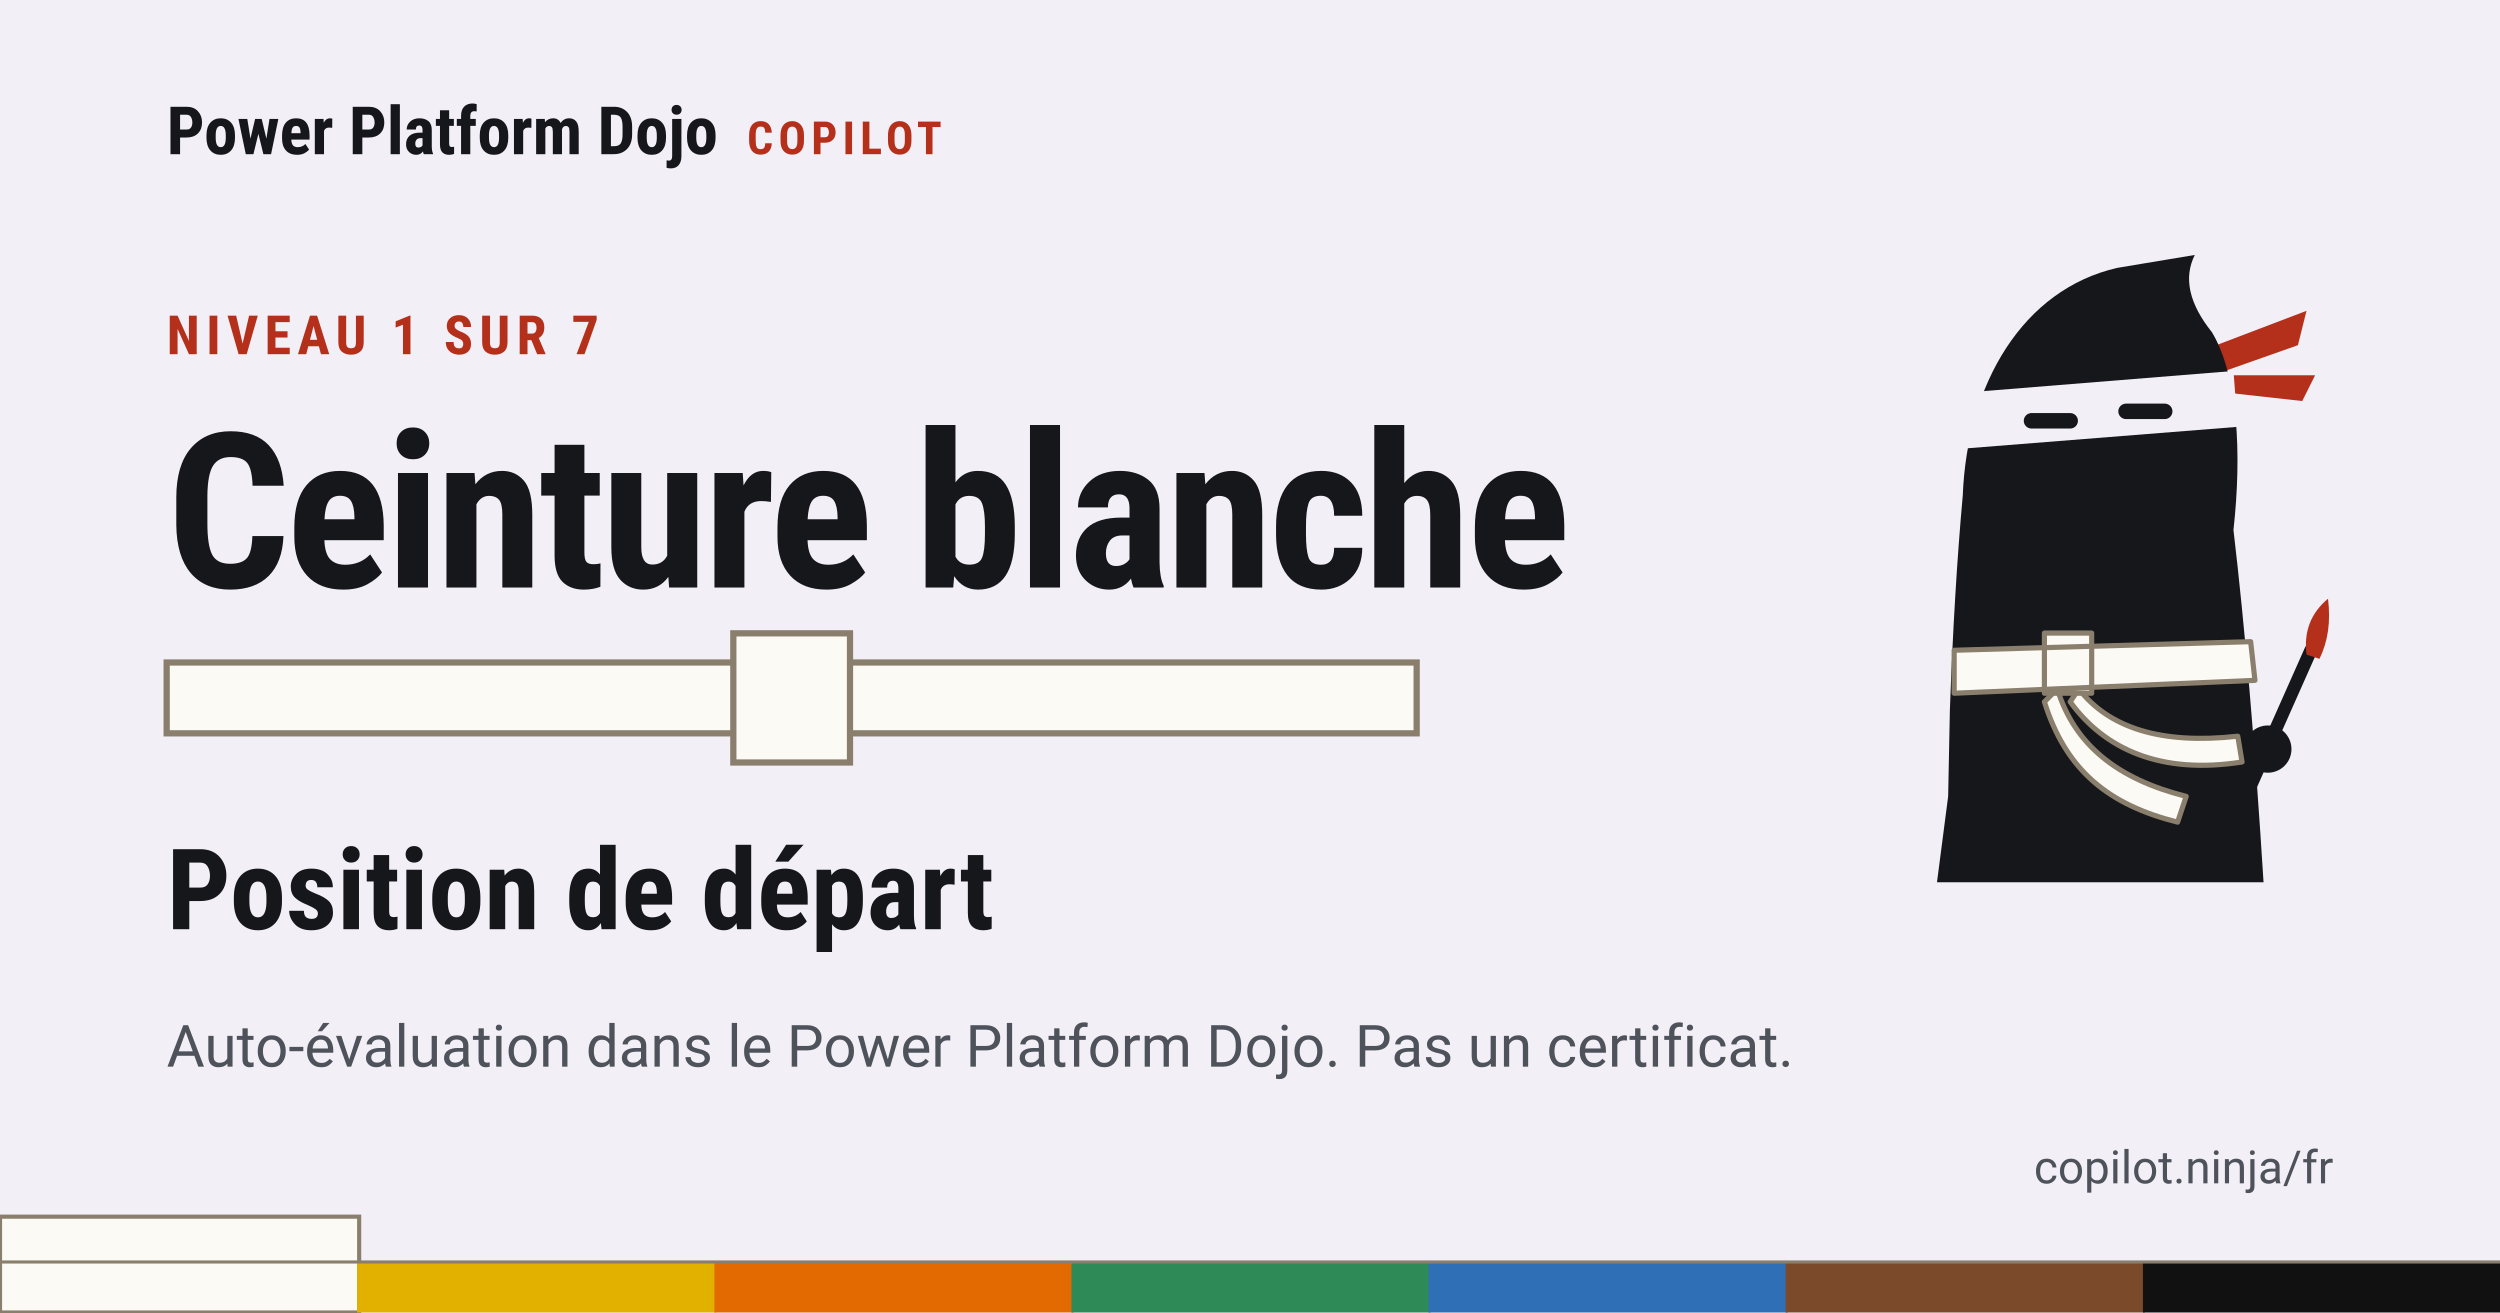
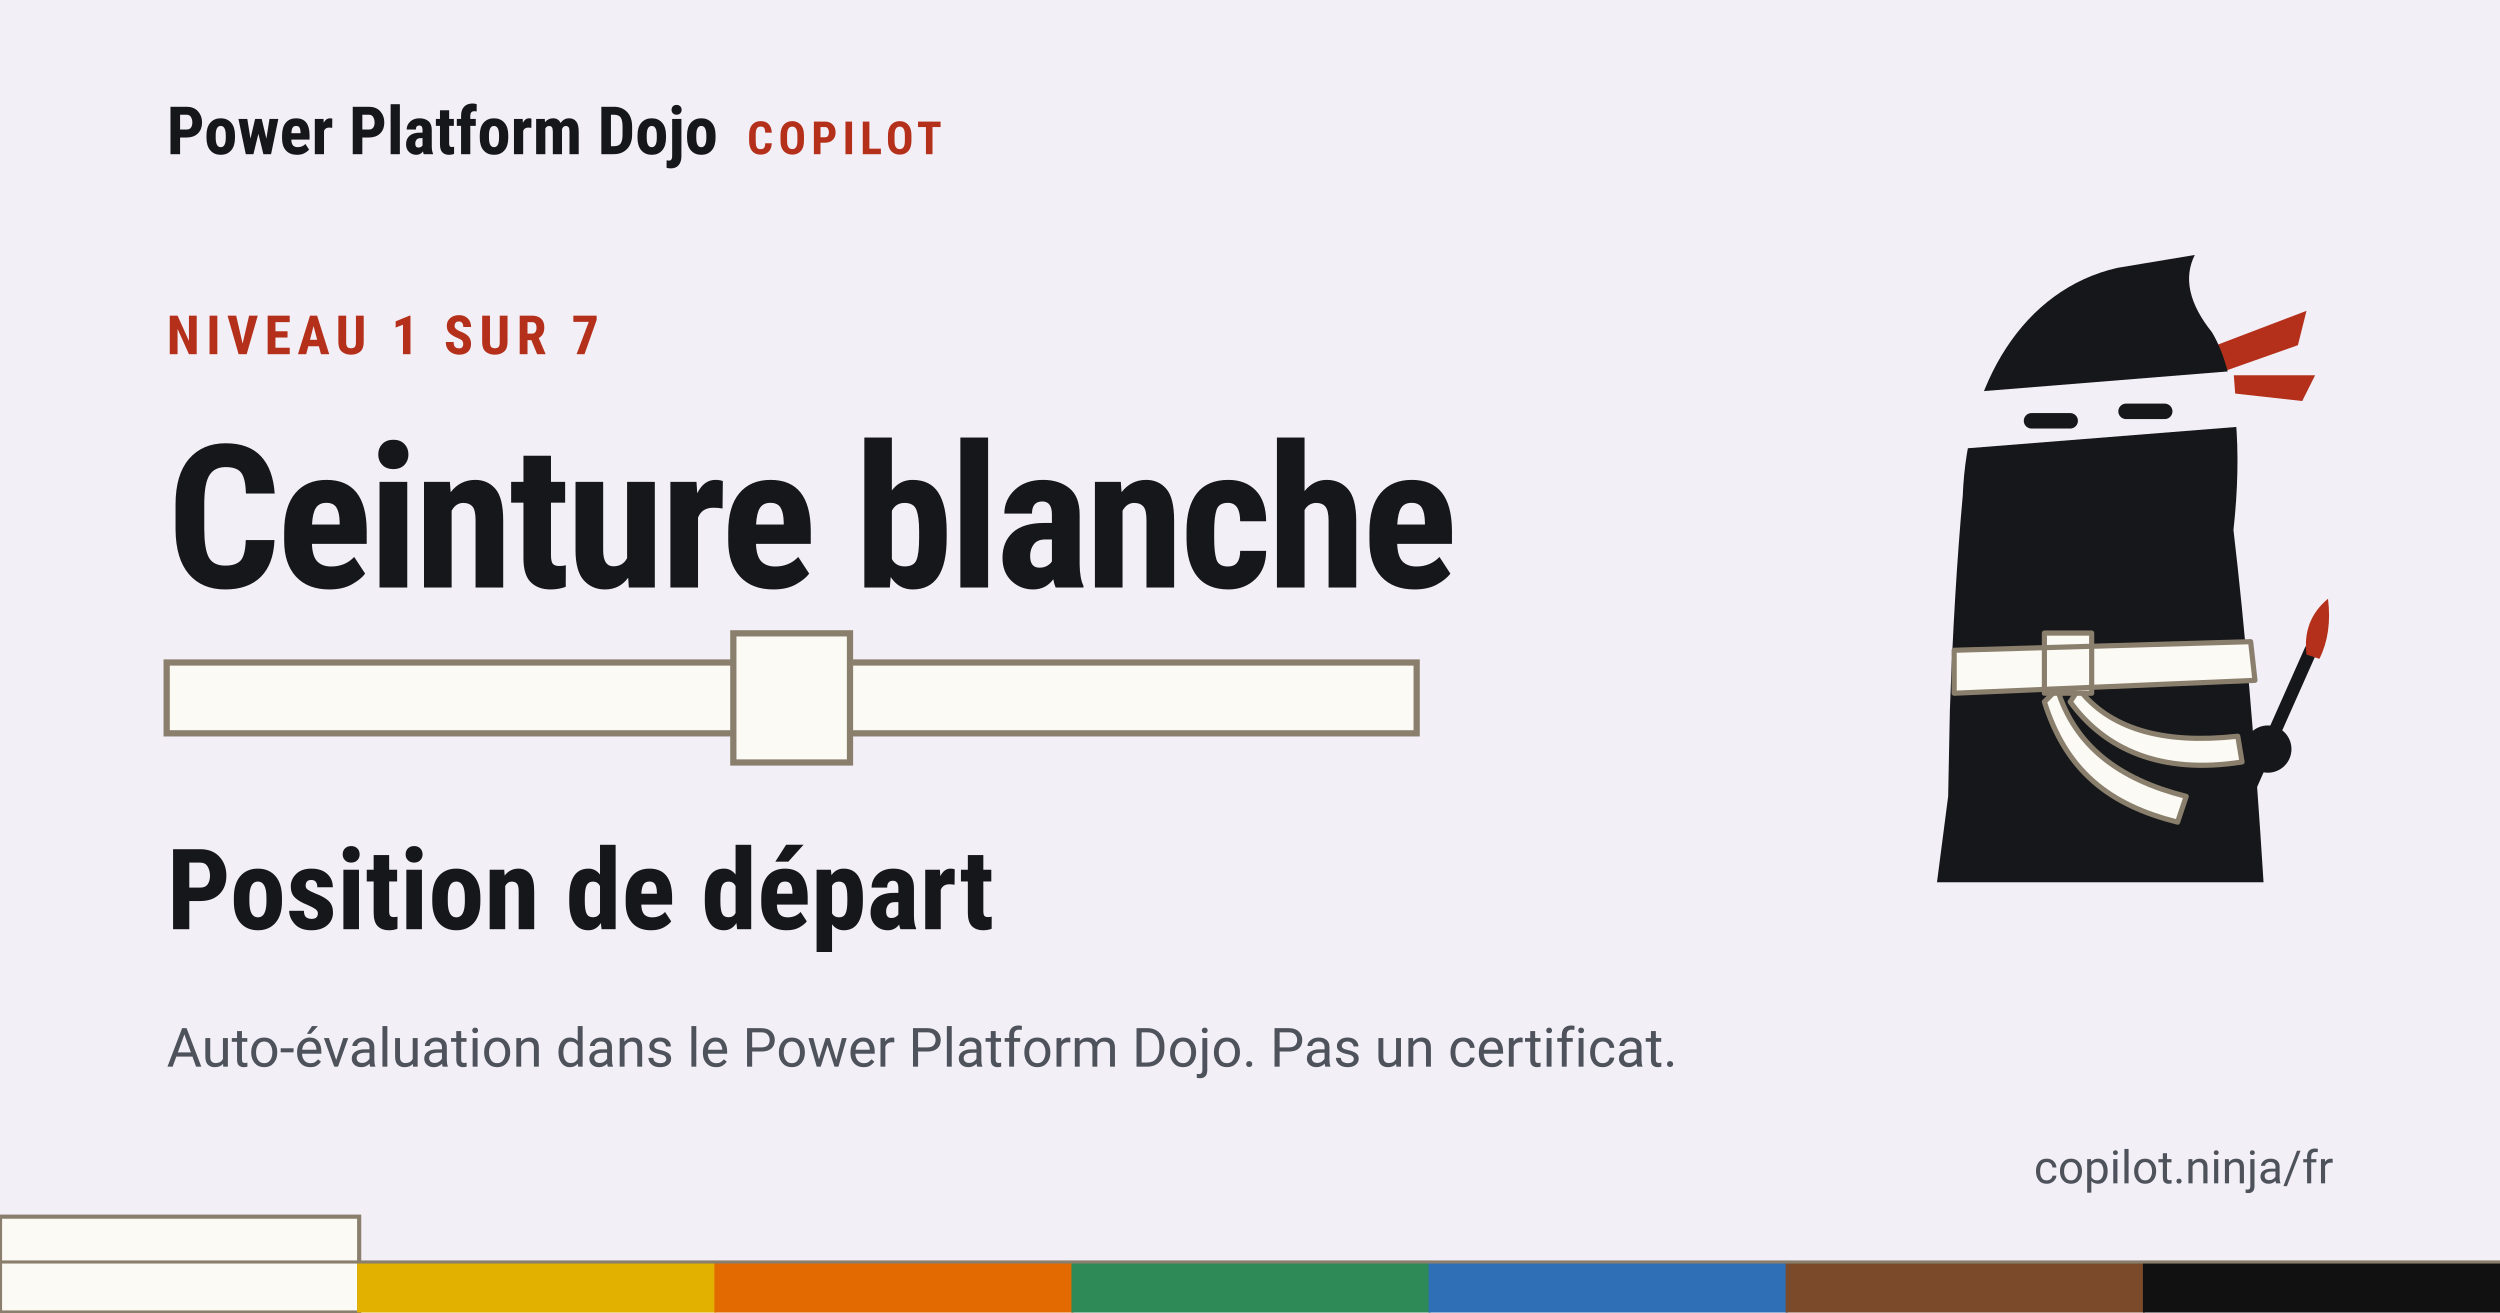
<svg xmlns="http://www.w3.org/2000/svg" width="1200" height="630" viewBox="0 0 1200 630" role="img" aria-label="Ceinture blanche, Position de départ. Auto-évaluation dans le Power Platform Dojo, pas un certificat.">
  <rect width="1200" height="630" fill="#F3EFF7" />
  <text x="80" y="74" font-family="Bahnschrift, 'Avenir Next Condensed', 'Roboto Condensed', 'Arial Narrow', sans-serif" font-stretch="condensed" font-weight="600" font-size="32" fill="#15171B">Power Platform Dojo<tspan font-weight="700" font-size="22" letter-spacing="2.5" fill="#B4301A" dx="14">COPILOT</tspan>
  </text>
  <text x="80" y="170" font-family="Bahnschrift, 'Avenir Next Condensed', 'Roboto Condensed', 'Arial Narrow', sans-serif" font-weight="700" font-size="26" letter-spacing="3" fill="#B4301A">NIVEAU 1 SUR 7</text>
-   <text x="80" y="282" font-family="Bahnschrift, 'Avenir Next Condensed', 'Roboto Condensed', 'Arial Narrow', sans-serif" font-weight="700" font-size="104" letter-spacing="-2" fill="#15171B">Ceinture blanche</text>
+   <text x="80" y="282" font-family="Bahnschrift, 'Avenir Next Condensed', 'Roboto Condensed', 'Arial Narrow', sans-serif" font-weight="700" font-size="96" letter-spacing="-2" fill="#15171B">Ceinture blanche</text>
  <rect x="80" y="318" width="600" height="34" fill="#FBFAF5" stroke="#8A7F6C" stroke-width="3" />
  <rect x="352" y="304" width="56" height="62" fill="#FBFAF5" stroke="#8A7F6C" stroke-width="3" />
  <text x="80" y="446" font-family="Bahnschrift, 'Avenir Next Condensed', 'Roboto Condensed', 'Arial Narrow', sans-serif" font-weight="600" font-size="54" fill="#15171B">Position de départ</text>
-   <text x="80" y="512" font-family="'Segoe UI', system-ui, -apple-system, Roboto, Arial, sans-serif" font-size="28" fill="#4E525B">Auto-évaluation dans le Power Platform Dojo. Pas un certificat.</text>
+   <text x="80" y="512" font-family="'Segoe UI', system-ui, -apple-system, Roboto, Arial, sans-serif" font-size="26" fill="#4E525B">Auto-évaluation dans le Power Platform Dojo. Pas un certificat.</text>
  <svg x="880" y="110" width="248" height="330" viewBox="0 0 120 160">
    <style>.t-koerper{fill:#15171B}.t-gesicht{fill:#F3EFF7}.t-augen{fill:none;stroke:#15171B;stroke-width:3.6;stroke-linecap:round}.t-band,.t-pinsel-spitze{fill:#B4301A}.t-guertel,.t-guertel-enden{fill:#FBFAF5;stroke:#8A7F6C;stroke-width:1.2;stroke-linejoin:round}.t-pinsel-stiel{fill:none;stroke:#15171B;stroke-width:3;stroke-linecap:round}.t-hand{fill:#15171B}.t-rolle,.t-strich{display:none}</style>
    <g class="t-figur">
      <path class="t-band" d="M89 27l21-8-2 8-17 6zM90 34h22l-3 6-18-2z" />
      <path class="t-koerper" d="M24 152l2.6-20 .4-20q1-28 3-50c1-26 14-48 36-53l18-3q-4 8 4 18c6 10 7 28 5 46q4 34 7 82z" />
      <path class="t-gesicht" d="M31 38l62-5 1 13-63 5z" />
      <path class="t-augen" d="M46 44.6h9M68 42.4h9" />
      <g class="t-rolle">
        <path class="t-rolle-blatt" d="M30 114h60v18H30z" />
        <path class="t-rolle-zeilen" d="M38 120h40M38 126h28" />
        <path class="t-rolle-enden" d="M25 111h6v24h-6zM89 111h6v24h-6z" />
      </g>
      <path class="t-guertel-enden" d="M52 107c4 13 14 21 30 25l-2 6c-16-4-26-12-31-28zM57 107c7 9 19 13 37 11l1 6c-19 3-32-3-40-14z" />
      <path class="t-guertel" d="M28 98l69-2 1 9-70 3zM49 94h11v14H49z" />
      <g class="t-pinsel">
        <path class="t-pinsel-stiel" d="M95 134l16-36" />
        <path class="t-pinsel-spitze" d="M110 99q-1-8 5-13 1 8-2 14z" />
        <circle class="t-hand" cx="101" cy="121" r="5.5" />
      </g>
      <path class="t-strich" pathLength="1" d="M24 152l2.6-20 .4-20q1-28 3-50c1-26 14-48 36-53l18-3q-4 8 4 18c6 10 7 28 5 46q4 34 7 82z" />
    </g>
  </svg>
  <text x="1120" y="568" text-anchor="end" font-family="'Segoe UI', system-ui, -apple-system, Roboto, Arial, sans-serif" font-size="22" fill="#4E525B">copilot.ninja/fr</text>
  <rect x="0.0" y="584" width="172.4" height="46" fill="#FBFAF5" stroke="#8A7F6C" stroke-width="2" />
  <rect x="171.4" y="606" width="172.4" height="24" fill="#E2B100" />
  <rect x="342.9" y="606" width="172.4" height="24" fill="#E36A00" />
  <rect x="514.3" y="606" width="172.4" height="24" fill="#2E8B57" />
  <rect x="685.7" y="606" width="172.4" height="24" fill="#2F6FB5" />
  <rect x="857.1" y="606" width="172.4" height="24" fill="#7A4A2B" />
  <rect x="1028.6" y="606" width="172.4" height="24" fill="#111111" />
  <rect x="0" y="605" width="1200" height="1.5" fill="#8A7F6C" />
</svg>
